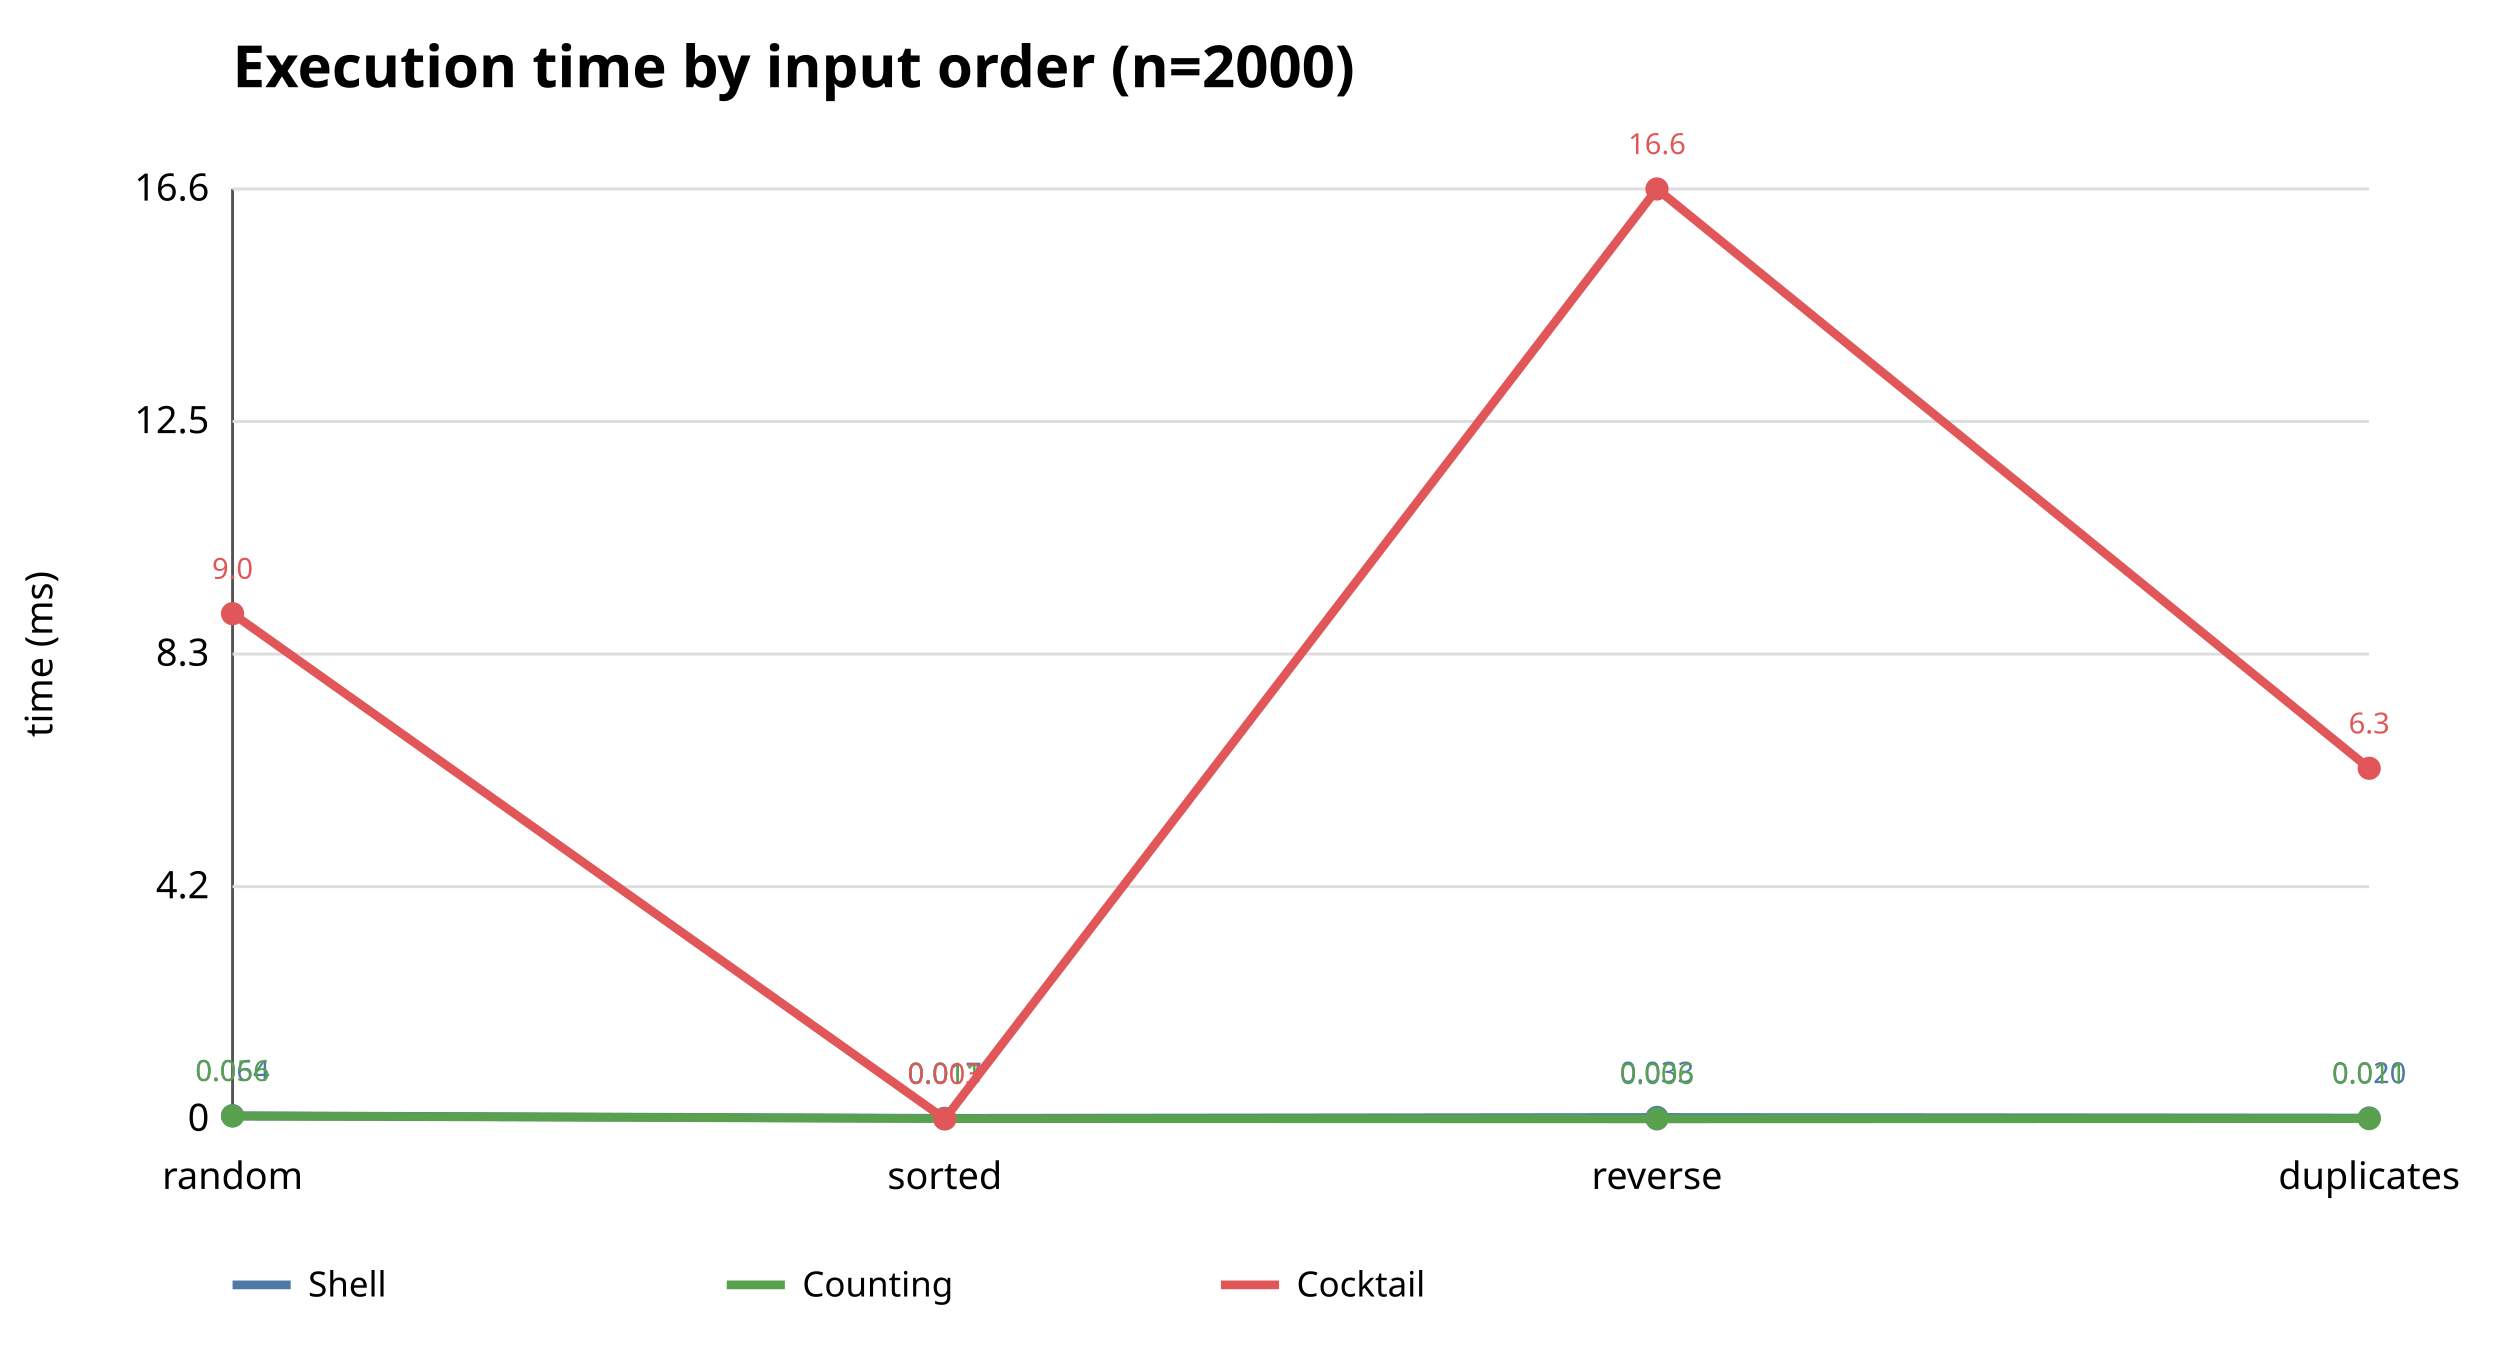
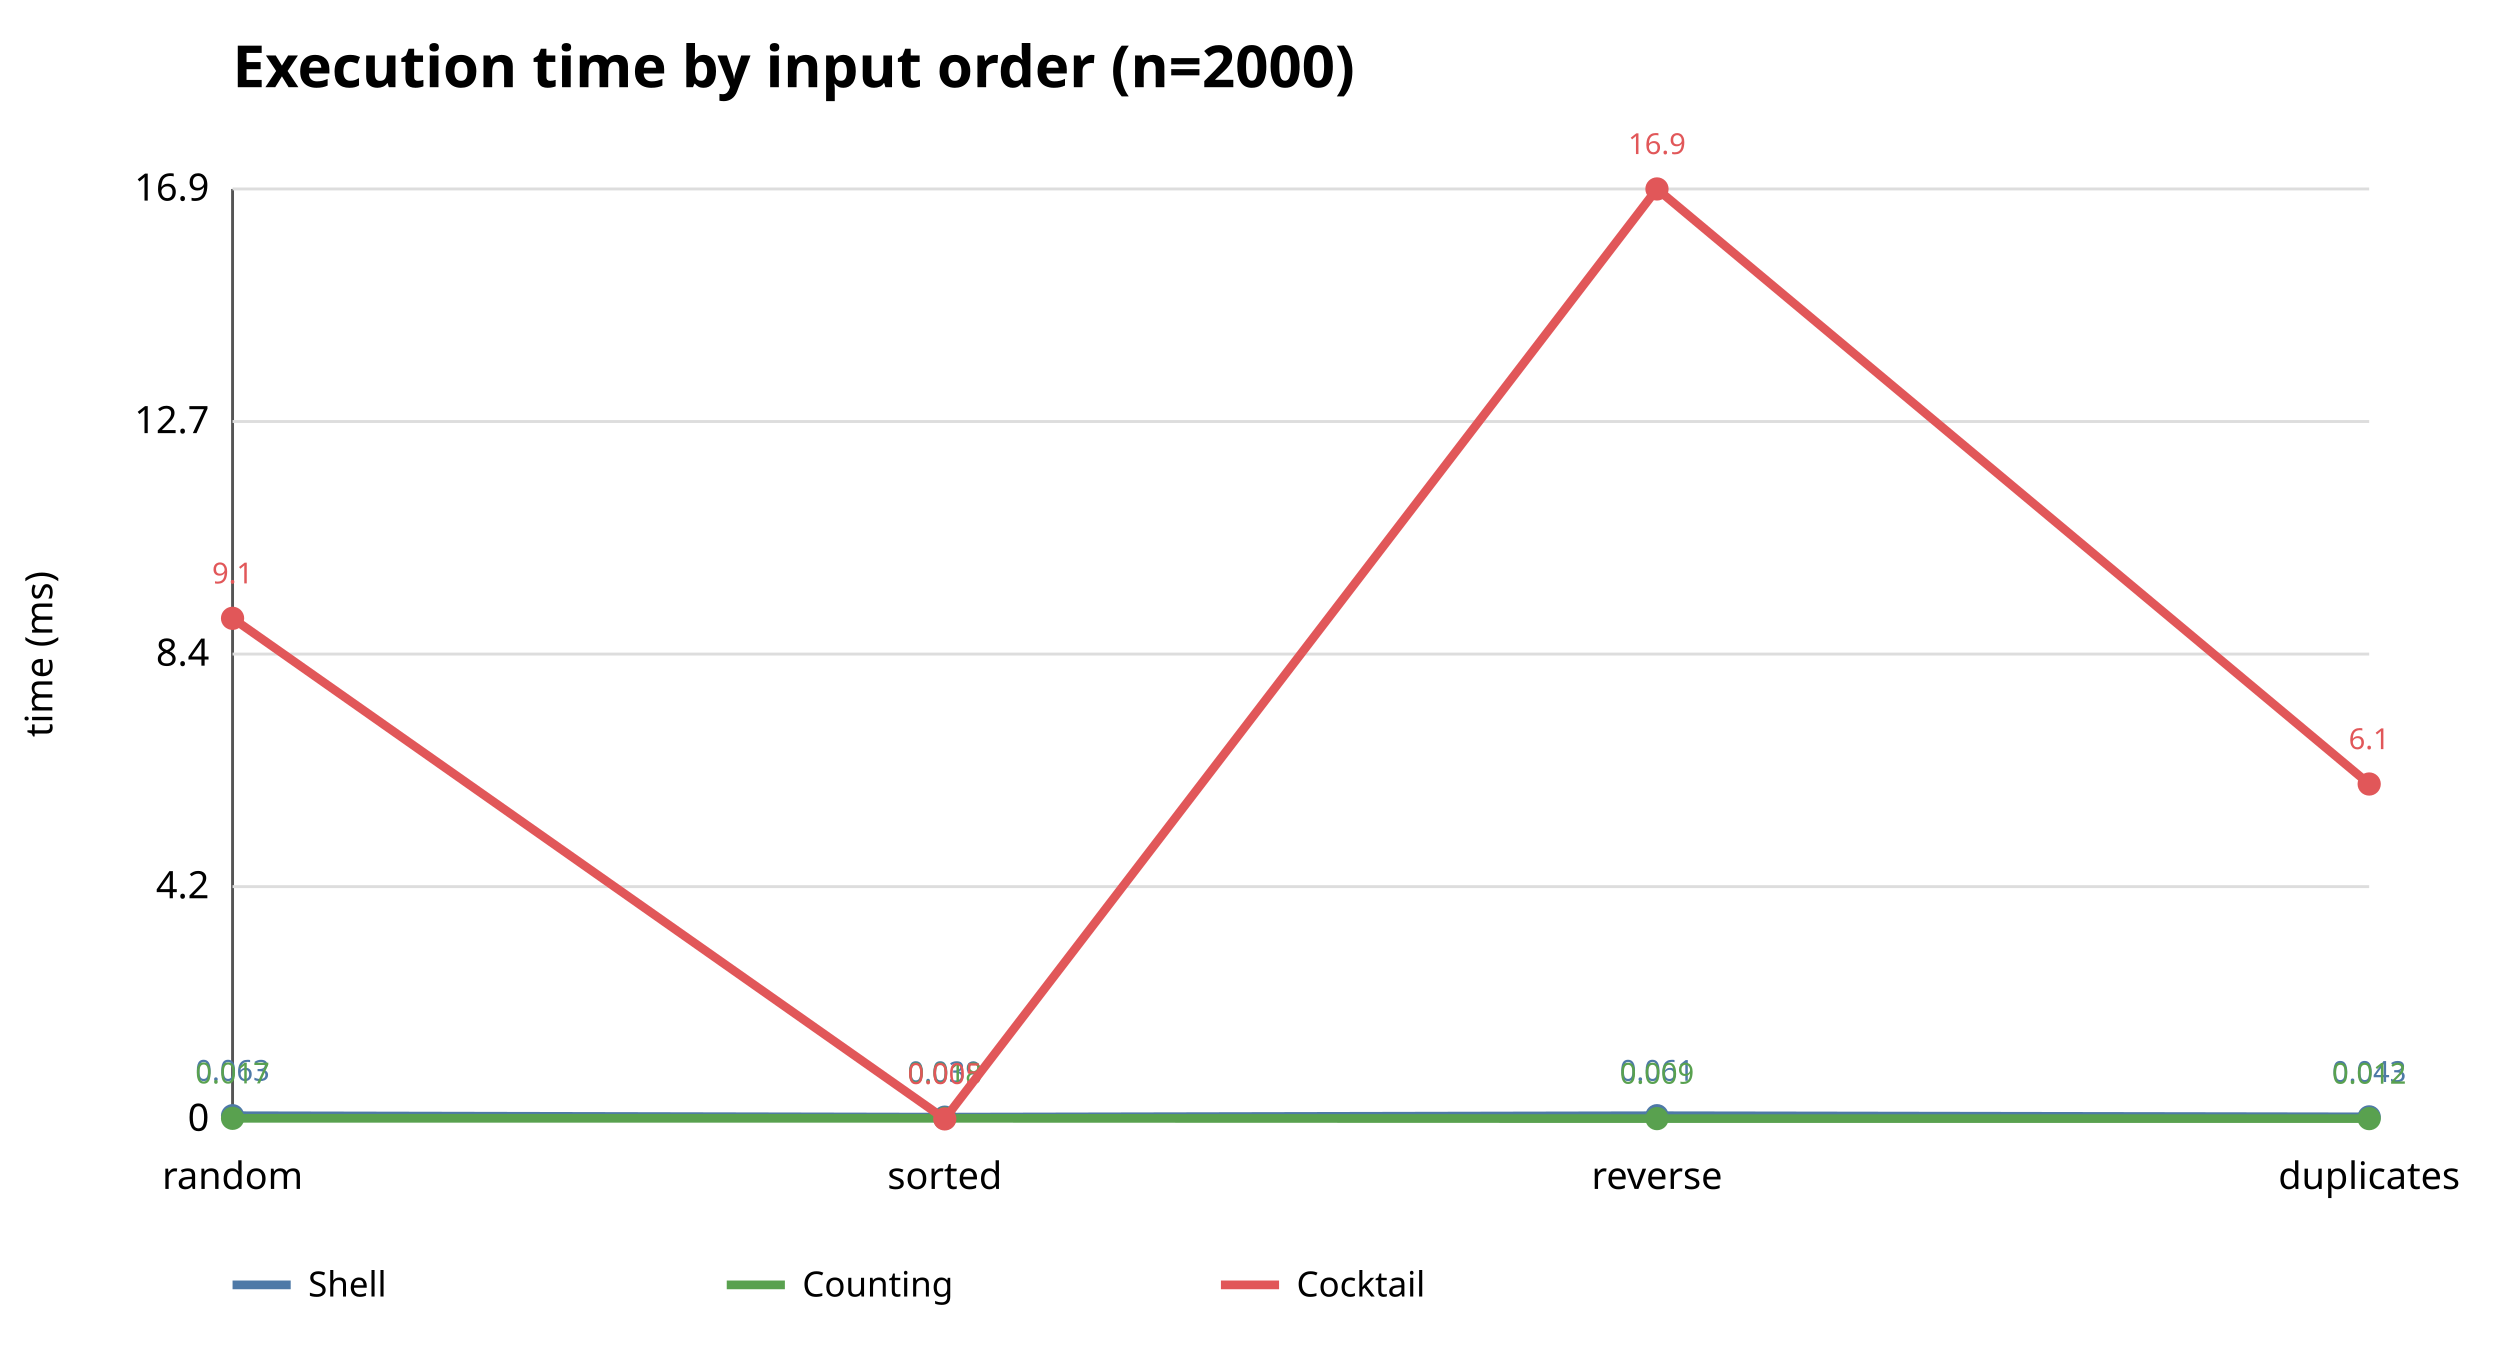
<svg xmlns="http://www.w3.org/2000/svg" viewBox="0 0 860 470">
  <style>text{font:13px sans-serif}.title{font-size:20px;font-weight:bold}.axis{stroke:#555}.grid{stroke:#ddd}.legend{font-size:12px}.point-label{font-size:10px}</style>
  <text class="title" x="80" y="30">Execution time by input order (n=2000)</text>
  <text transform="translate(18 225.0) rotate(-90)" text-anchor="middle">time (ms)</text>
  <line class="axis" x1="80" y1="65" x2="80" y2="385" />
  <line class="axis" x1="80" y1="385" x2="815" y2="385" />
  <line class="grid" x1="80" y1="385.0" x2="815" y2="385.0" />
  <text x="72" y="389.0" text-anchor="end">0</text>
  <line class="grid" x1="80" y1="305.0" x2="815" y2="305.0" />
  <text x="72" y="309.0" text-anchor="end">4.2</text>
  <line class="grid" x1="80" y1="225.0" x2="815" y2="225.0" />
-   <text x="72" y="229.0" text-anchor="end">8.3</text>
+   <text x="72" y="229.0" text-anchor="end">8.4</text>
  <line class="grid" x1="80" y1="145.0" x2="815" y2="145.0" />
-   <text x="72" y="149.0" text-anchor="end">12.5</text>
+   <text x="72" y="149.0" text-anchor="end">12.7</text>
  <line class="grid" x1="80" y1="65.0" x2="815" y2="65.0" />
-   <text x="72" y="69.0" text-anchor="end">16.6</text>
+   <text x="72" y="69.0" text-anchor="end">16.9</text>
  <text x="80.0" y="409" text-anchor="middle">random</text>
  <text x="325.0" y="409" text-anchor="middle">sorted</text>
  <text x="570.0" y="409" text-anchor="middle">reverse</text>
  <text x="815.0" y="409" text-anchor="middle">duplicates</text>
-   <polyline fill="none" stroke="#4e79a7" stroke-width="3" points="80.0,383.8 325.0,384.7 570.0,384.4 815.0,384.6" />
+   <polyline fill="none" stroke="#4e79a7" stroke-width="3" points="80.0,383.8 325.0,384.3 570.0,383.8 815.0,384.2" />
  <circle cx="80.0" cy="383.8" r="4" fill="#4e79a7" />
-   <text class="point-label" x="80.0" y="371.8" text-anchor="middle" fill="#4e79a7">0.064</text>
-   <circle cx="325.0" cy="384.7" r="4" fill="#4e79a7" />
-   <text class="point-label" x="325.0" y="372.7" text-anchor="middle" fill="#4e79a7">0.017</text>
-   <circle cx="570.0" cy="384.4" r="4" fill="#4e79a7" />
-   <text class="point-label" x="570.0" y="372.4" text-anchor="middle" fill="#4e79a7">0.033</text>
-   <circle cx="815.0" cy="384.6" r="4" fill="#4e79a7" />
-   <text class="point-label" x="815.0" y="372.6" text-anchor="middle" fill="#4e79a7">0.020</text>
-   <polyline fill="none" stroke="#59a14f" stroke-width="3" points="80.0,383.9 325.0,384.8 570.0,384.9 815.0,384.8" />
-   <circle cx="80.0" cy="383.9" r="4" fill="#59a14f" />
-   <text class="point-label" x="80.0" y="371.9" text-anchor="middle" fill="#59a14f">0.056</text>
-   <circle cx="325.0" cy="384.8" r="4" fill="#59a14f" />
-   <text class="point-label" x="325.0" y="372.8" text-anchor="middle" fill="#59a14f">0.011</text>
-   <circle cx="570.0" cy="384.9" r="4" fill="#59a14f" />
-   <text class="point-label" x="570.0" y="372.9" text-anchor="middle" fill="#59a14f">0.006</text>
+   <text class="point-label" x="80.0" y="371.8" text-anchor="middle" fill="#4e79a7">0.063</text>
+   <circle cx="325.0" cy="384.3" r="4" fill="#4e79a7" />
+   <text class="point-label" x="325.0" y="372.3" text-anchor="middle" fill="#4e79a7">0.039</text>
+   <circle cx="570.0" cy="383.8" r="4" fill="#4e79a7" />
+   <text class="point-label" x="570.0" y="371.8" text-anchor="middle" fill="#4e79a7">0.061</text>
+   <circle cx="815.0" cy="384.2" r="4" fill="#4e79a7" />
+   <text class="point-label" x="815.0" y="372.2" text-anchor="middle" fill="#4e79a7">0.043</text>
+   <polyline fill="none" stroke="#59a14f" stroke-width="3" points="80.0,384.7 325.0,384.7 570.0,384.8 815.0,384.8" />
+   <circle cx="80.0" cy="384.7" r="4" fill="#59a14f" />
+   <text class="point-label" x="80.0" y="372.7" text-anchor="middle" fill="#59a14f">0.017</text>
+   <circle cx="325.0" cy="384.7" r="4" fill="#59a14f" />
+   <text class="point-label" x="325.0" y="372.7" text-anchor="middle" fill="#59a14f">0.018</text>
+   <circle cx="570.0" cy="384.8" r="4" fill="#59a14f" />
+   <text class="point-label" x="570.0" y="372.8" text-anchor="middle" fill="#59a14f">0.009</text>
  <circle cx="815.0" cy="384.8" r="4" fill="#59a14f" />
-   <text class="point-label" x="815.0" y="372.8" text-anchor="middle" fill="#59a14f">0.011</text>
-   <polyline fill="none" stroke="#e15759" stroke-width="3" points="80.0,211.1 325.0,384.9 570.0,65.0 815.0,264.3" />
-   <circle cx="80.0" cy="211.1" r="4" fill="#e15759" />
-   <text class="point-label" x="80.0" y="199.1" text-anchor="middle" fill="#e15759">9.0</text>
+   <text class="point-label" x="815.0" y="372.8" text-anchor="middle" fill="#59a14f">0.012</text>
+   <polyline fill="none" stroke="#e15759" stroke-width="3" points="80.0,212.7 325.0,384.9 570.0,65.0 815.0,269.7" />
+   <circle cx="80.0" cy="212.7" r="4" fill="#e15759" />
+   <text class="point-label" x="80.0" y="200.7" text-anchor="middle" fill="#e15759">9.1</text>
  <circle cx="325.0" cy="384.9" r="4" fill="#e15759" />
-   <text class="point-label" x="325.0" y="372.9" text-anchor="middle" fill="#e15759">0.003</text>
+   <text class="point-label" x="325.0" y="372.9" text-anchor="middle" fill="#e15759">0.005</text>
  <circle cx="570.0" cy="65.0" r="4" fill="#e15759" />
-   <text class="point-label" x="570.0" y="53.0" text-anchor="middle" fill="#e15759">16.6</text>
-   <circle cx="815.0" cy="264.3" r="4" fill="#e15759" />
-   <text class="point-label" x="815.0" y="252.3" text-anchor="middle" fill="#e15759">6.3</text>
+   <text class="point-label" x="570.0" y="53.0" text-anchor="middle" fill="#e15759">16.9</text>
+   <circle cx="815.0" cy="269.7" r="4" fill="#e15759" />
+   <text class="point-label" x="815.0" y="257.7" text-anchor="middle" fill="#e15759">6.1</text>
  <line x1="80" y1="442" x2="100" y2="442" stroke="#4e79a7" stroke-width="3" />
  <text class="legend" x="106" y="446">Shell</text>
  <line x1="250" y1="442" x2="270" y2="442" stroke="#59a14f" stroke-width="3" />
  <text class="legend" x="276" y="446">Counting</text>
  <line x1="420" y1="442" x2="440" y2="442" stroke="#e15759" stroke-width="3" />
  <text class="legend" x="446" y="446">Cocktail</text>
</svg>
